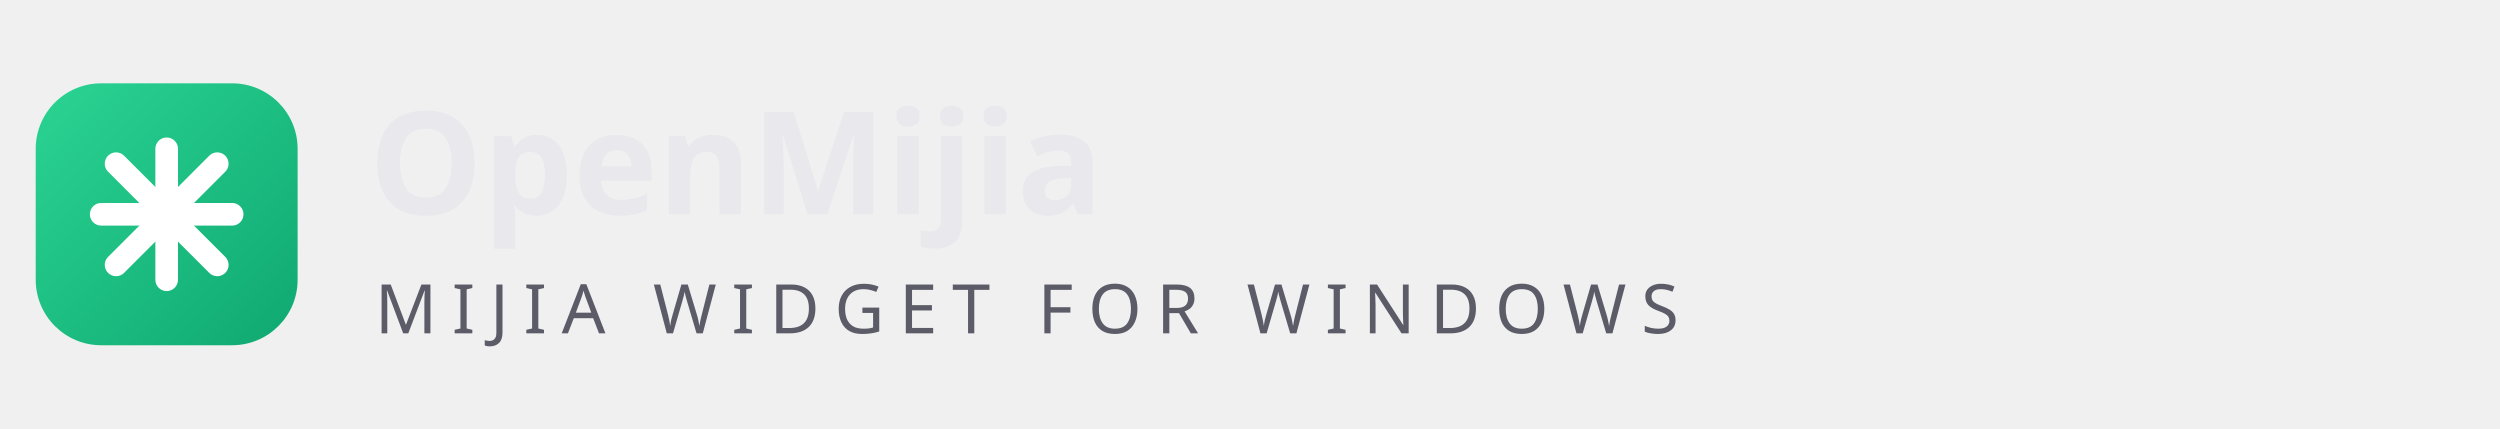
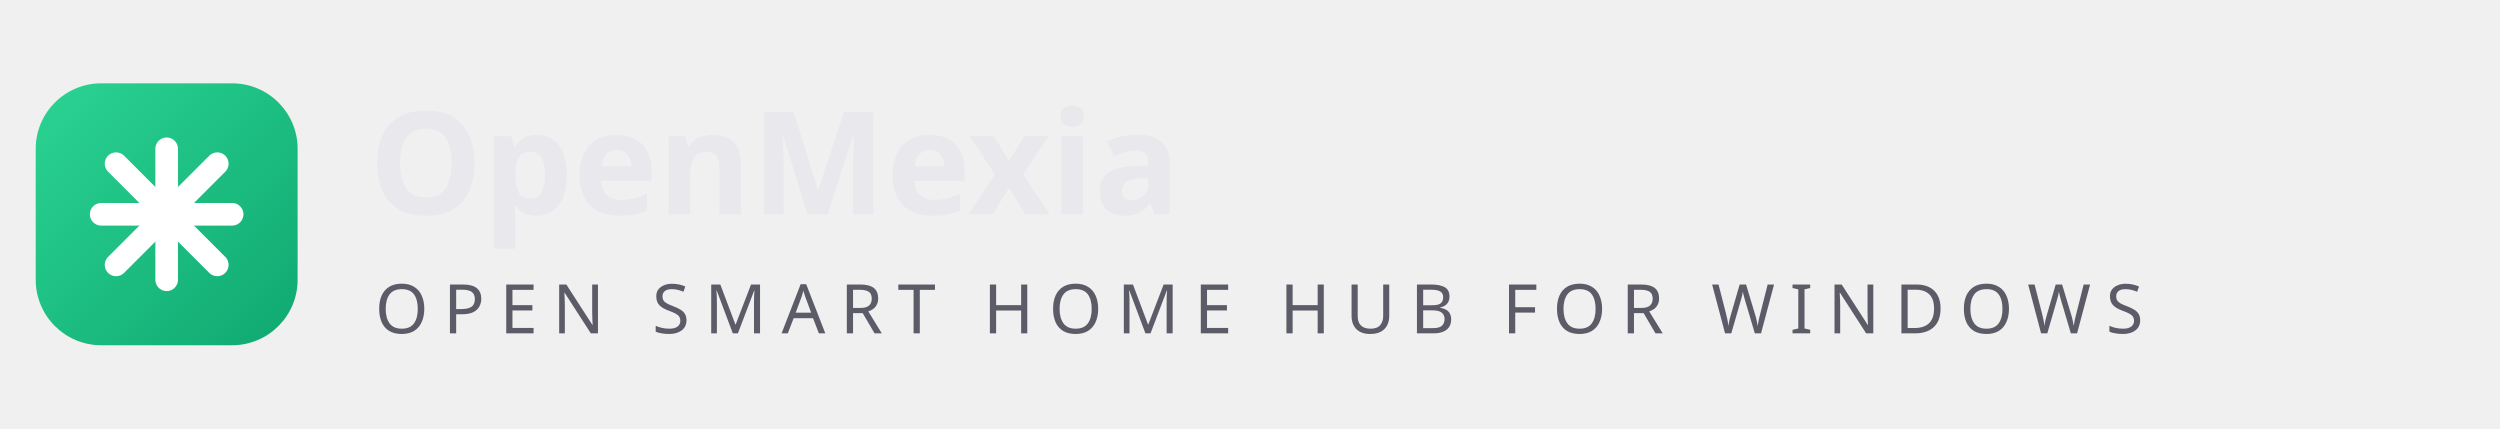
<svg xmlns="http://www.w3.org/2000/svg" viewBox="0 0 420 72" width="420" height="72">
  <defs>
    <linearGradient id="lg" x1="0" y1="0" x2="1" y2="1">
      <stop offset="0" stop-color="#2BD493" />
      <stop offset="1" stop-color="#0FA871" />
    </linearGradient>
  </defs>
  <rect x="6" y="14" width="44" height="44" rx="11" fill="url(#lg)" />
  <g transform="translate(6,14)" stroke="#ffffff" stroke-width="3.8" stroke-linecap="round">
    <line x1="11" y1="22" x2="33" y2="22" />
    <line x1="22" y1="11" x2="22" y2="33" />
    <line x1="13.5" y1="13.5" x2="30.5" y2="30.5" />
    <line x1="30.5" y1="13.5" x2="13.5" y2="30.5" />
  </g>
-   <text x="62" y="36" font-family="'Segoe UI','PingFang SC','Microsoft YaHei',sans-serif" font-size="24" font-weight="700" fill="#E8E8ED">OpenMijia</text>
-   <text x="63" y="56" font-family="'Segoe UI',sans-serif" font-size="11.5" font-weight="500" letter-spacing="2.5" fill="#5C5C68">MIJIA WIDGET FOR WINDOWS</text>
+   <text x="62" y="36" font-family="'Segoe UI','PingFang SC','Microsoft YaHei',sans-serif" font-size="24" font-weight="700" fill="#E8E8ED">OpenMexia</text>
+   <text x="63" y="56" font-family="'Segoe UI',sans-serif" font-size="11.5" font-weight="500" letter-spacing="2.5" fill="#5C5C68">OPEN SMART HOME HUB FOR WINDOWS</text>
</svg>
